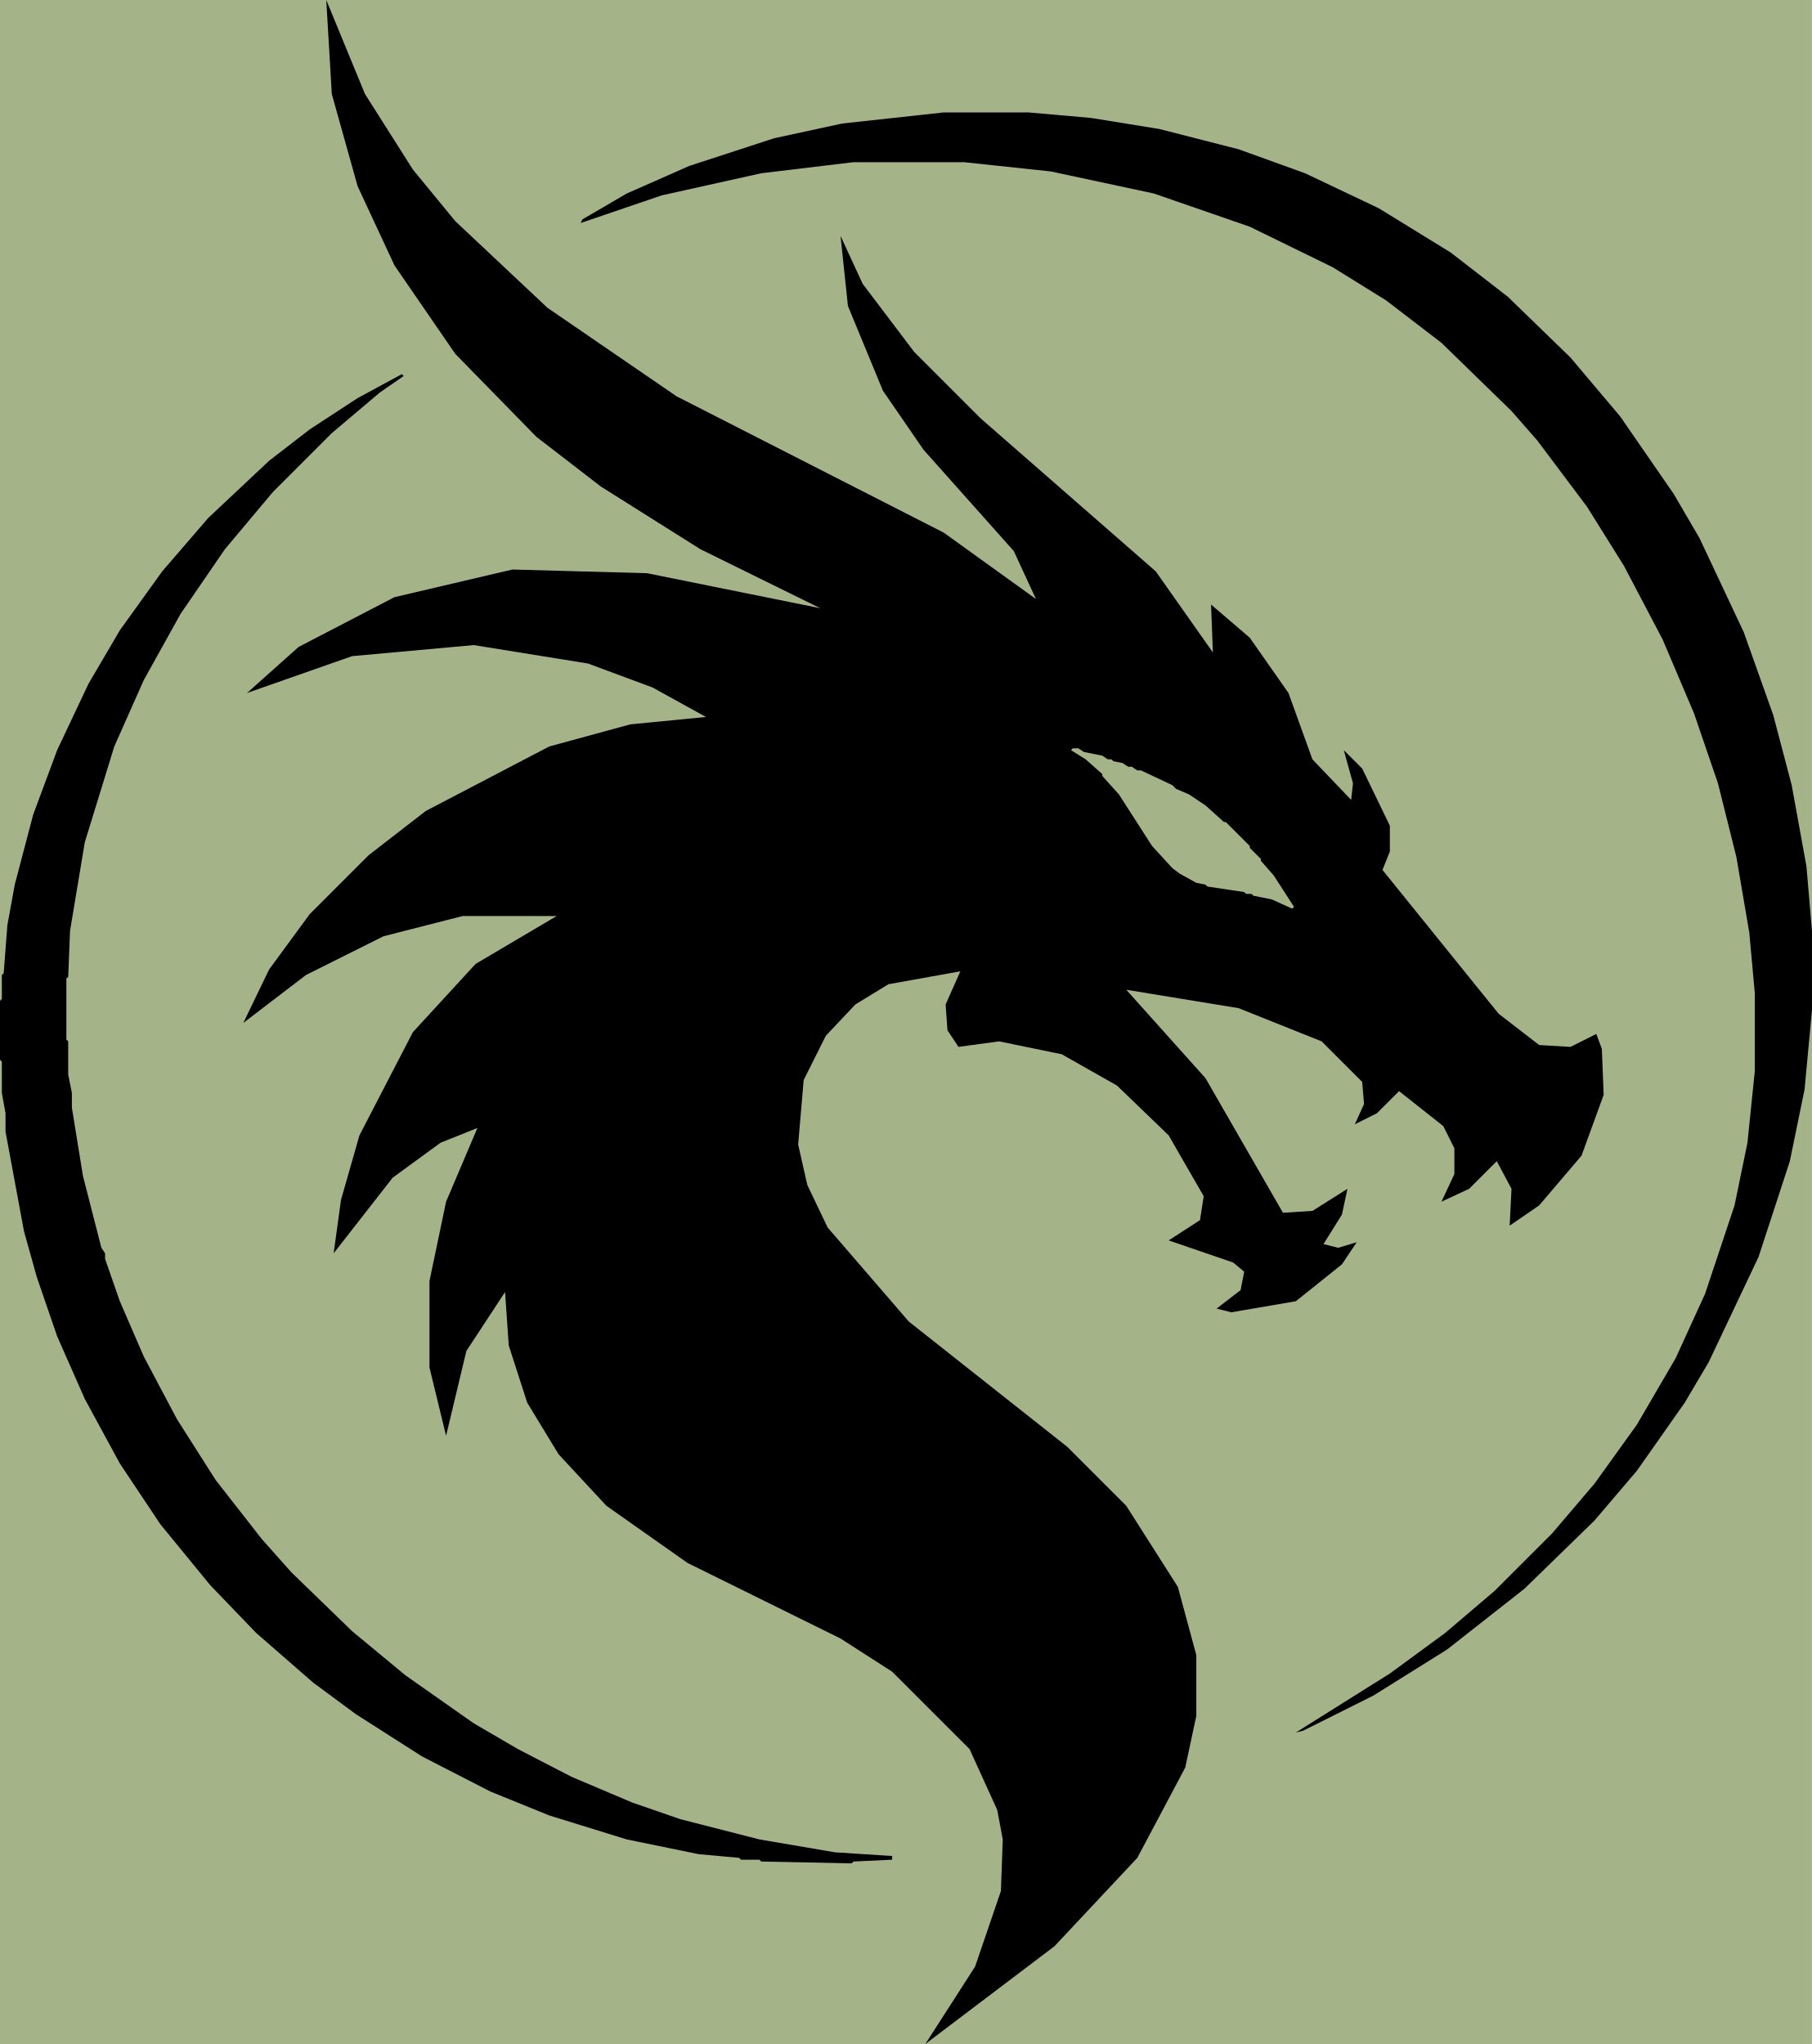
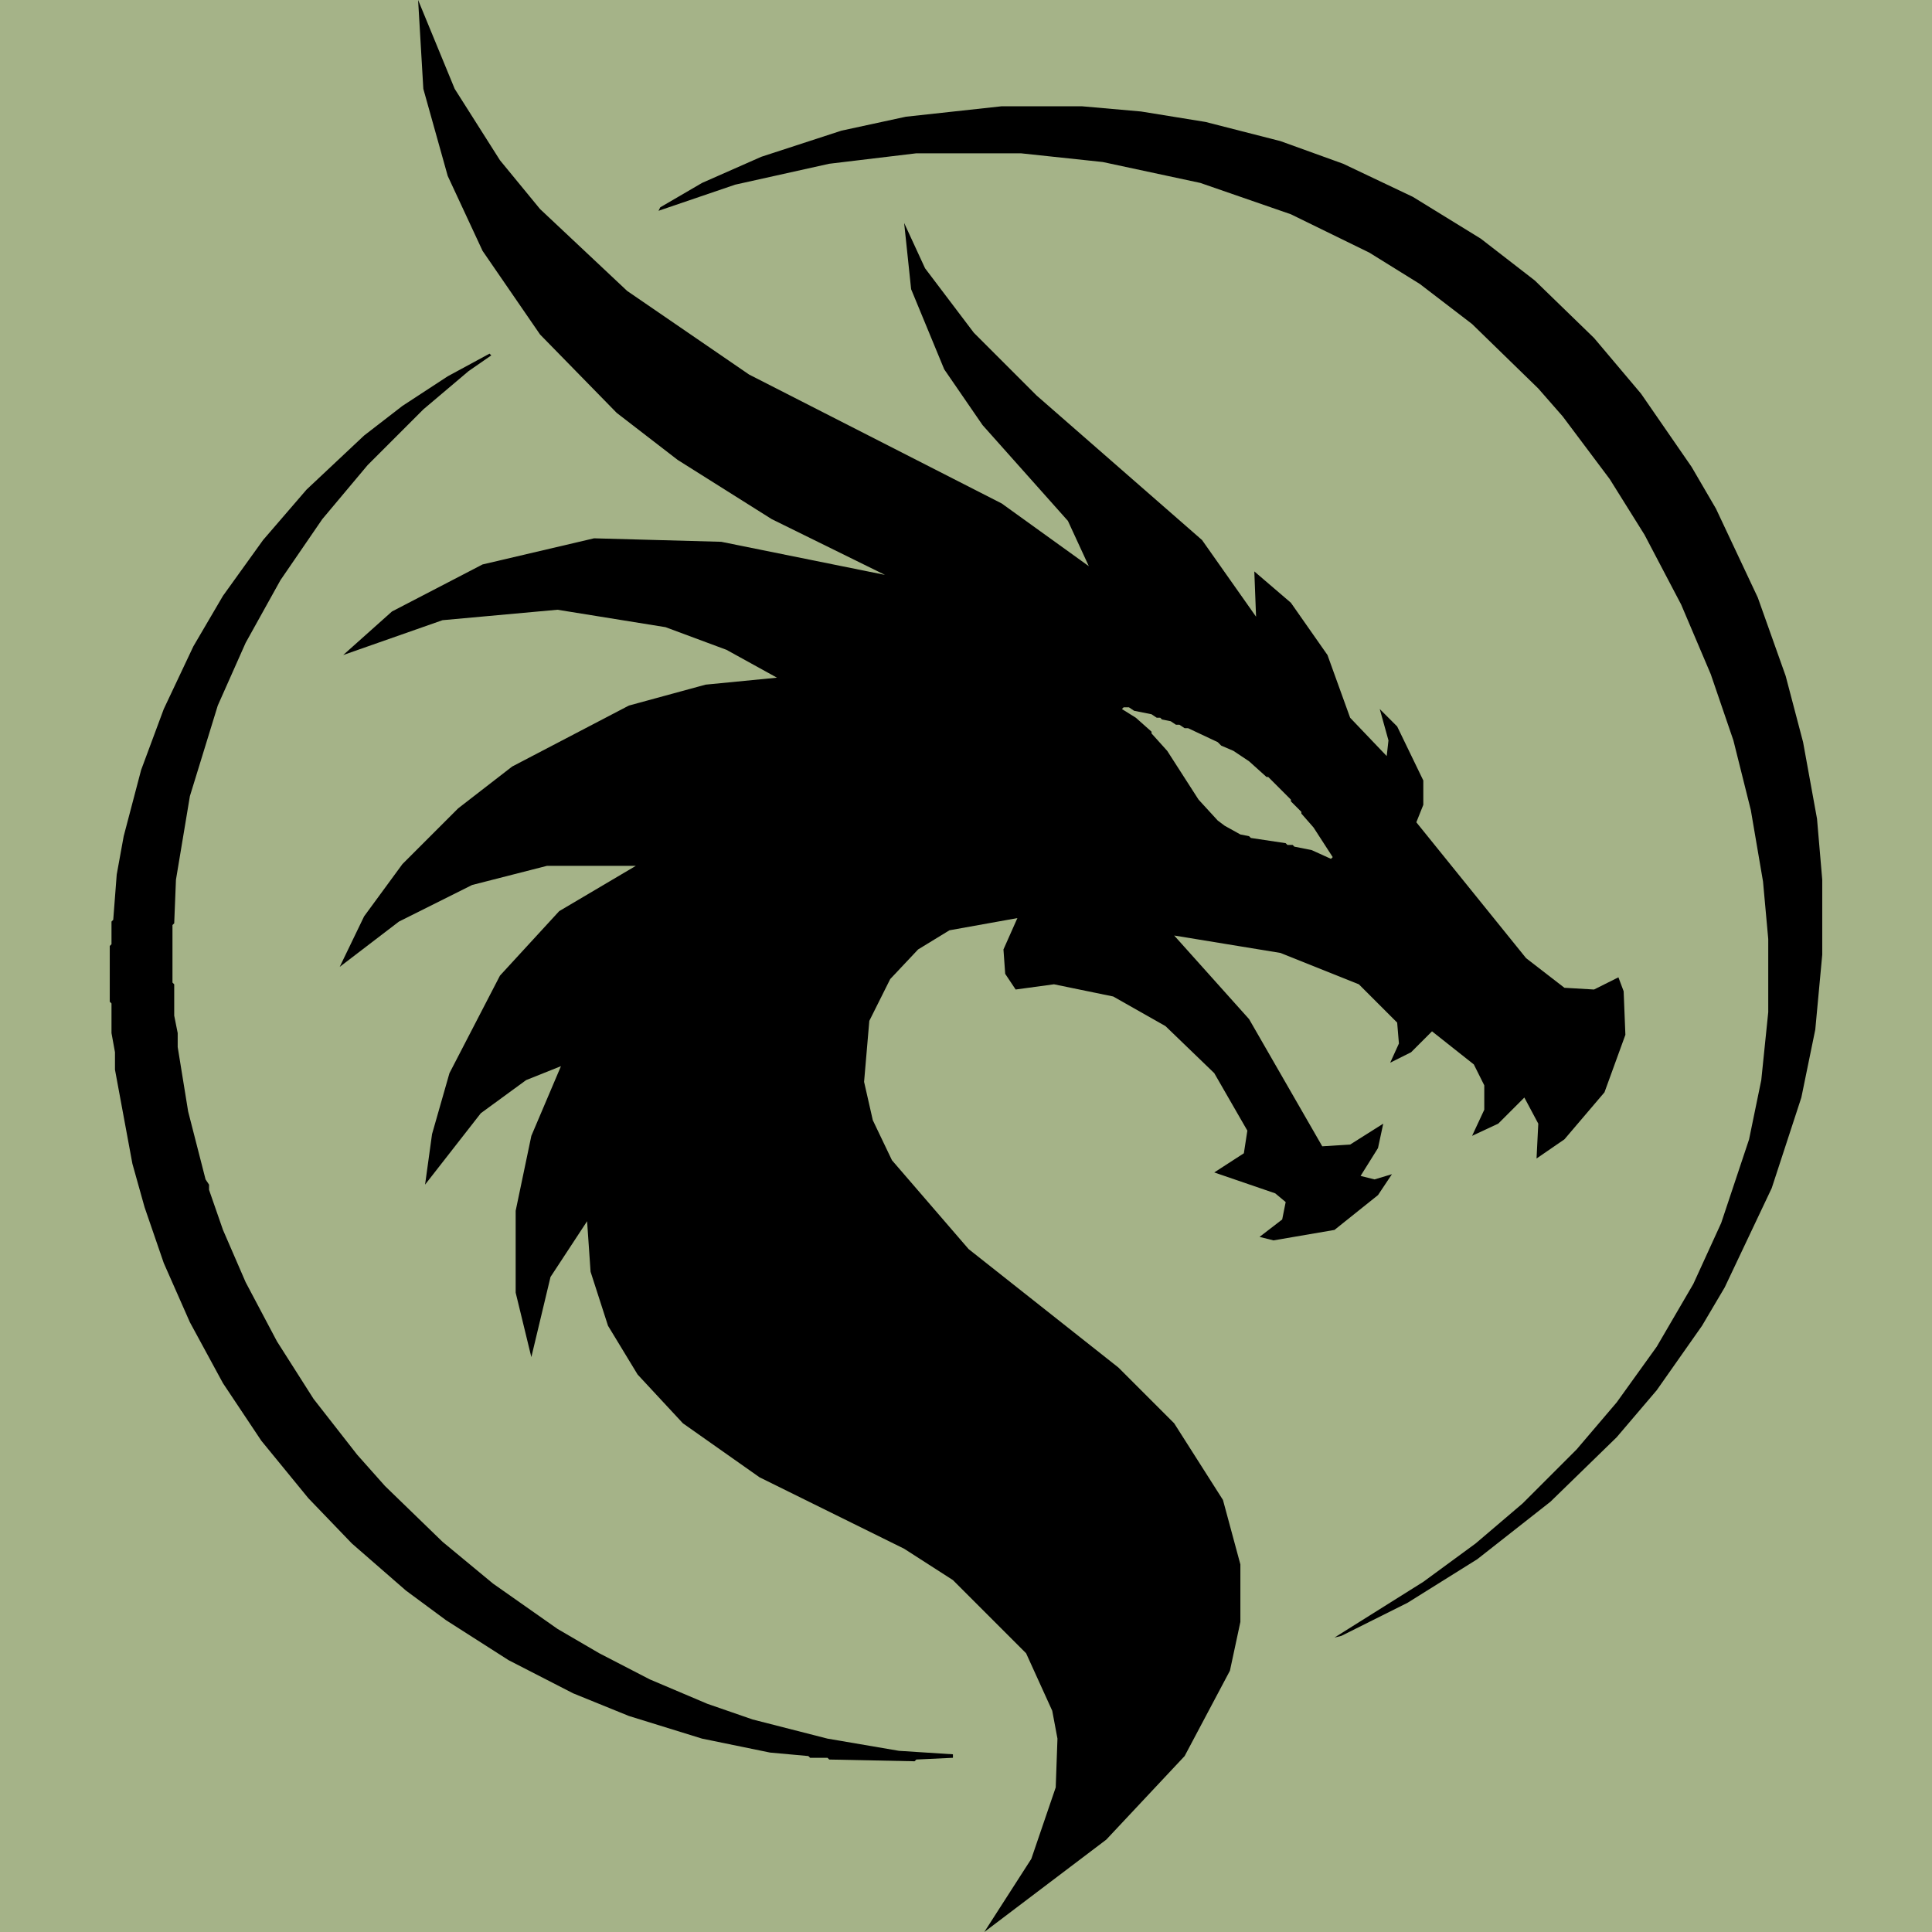
- <svg xmlns="http://www.w3.org/2000/svg" width="983" height="1109" viewBox="149 26 983 1109">
-   <rect x="149" y="26" width="983" height="1109" fill="#a5b388" />
+ <svg xmlns="http://www.w3.org/2000/svg" width="1109" height="1109" viewBox="86 26 1109 1109">
+   <rect x="86" y="26" width="1109" height="1109" fill="#a5b388" />
  <path d="M 367 229 L 343 242 L 317 259 L 295 276 L 262 307 L 237 336 L 214 368 L 197 397 L 180 433 L 167 468 L 157 506 L 153 528 L 151 554 L 150 555 L 150 568 L 149 569 L 149 601 L 150 602 L 150 619 L 152 630 L 152 640 L 162 694 L 169 719 L 180 751 L 195 785 L 214 820 L 236 853 L 263 886 L 288 912 L 319 939 L 342 956 L 378 979 L 415 998 L 447 1011 L 489 1024 L 528 1032 L 550 1034 L 551 1035 L 561 1035 L 562 1036 L 611 1037 L 612 1036 L 633 1035 L 633 1033 L 602 1031 L 561 1024 L 518 1013 L 492 1004 L 459 990 L 430 975 L 406 961 L 369 935 L 340 911 L 307 879 L 291 861 L 266 829 L 245 796 L 227 762 L 214 732 L 206 709 L 206 706 L 204 703 L 194 664 L 188 627 L 188 619 L 186 609 L 186 591 L 185 590 L 185 557 L 186 556 L 187 531 L 195 483 L 211 431 L 227 395 L 247 359 L 271 324 L 297 293 L 329 261 L 355 239 L 368 230 Z M 523 116 L 489 131 L 465 145 L 464 147 L 508 132 L 562 120 L 612 114 L 672 114 L 719 119 L 775 131 L 827 149 L 872 171 L 901 189 L 931 212 L 969 249 L 983 265 L 1010 301 L 1030 333 L 1051 373 L 1068 413 L 1081 451 L 1091 491 L 1098 532 L 1101 565 L 1101 607 L 1097 646 L 1090 680 L 1074 728 L 1058 763 L 1037 799 L 1014 831 L 991 858 L 960 889 L 933 912 L 903 934 L 852 966 L 856 965 L 894 946 L 934 921 L 976 888 L 1014 851 L 1037 824 L 1063 787 L 1076 765 L 1103 708 L 1120 656 L 1128 617 L 1132 574 L 1132 531 L 1129 496 L 1121 452 L 1111 414 L 1095 369 L 1071 318 L 1057 294 L 1028 252 L 1001 220 L 967 187 L 936 163 L 897 139 L 857 120 L 821 107 L 778 96 L 741 90 L 707 87 L 661 87 L 606 93 L 569 101 Z M 326 26 L 329 77 L 343 127 L 363 170 L 396 218 L 440 263 L 475 290 L 529 324 L 594 356 L 500 337 L 427 335 L 363 350 L 311 377 L 283 402 L 340 382 L 406 376 L 468 386 L 503 399 L 532 415 L 491 419 L 447 431 L 380 466 L 349 490 L 317 522 L 295 552 L 281 581 L 315 555 L 357 534 L 400 523 L 451 523 L 407 549 L 373 586 L 344 642 L 334 677 L 330 706 L 362 665 L 388 646 L 408 638 L 391 678 L 382 721 L 382 768 L 391 805 L 402 759 L 423 727 L 425 756 L 435 787 L 452 815 L 478 843 L 522 874 L 605 915 L 633 933 L 675 975 L 690 1008 L 693 1024 L 692 1052 L 678 1093 L 651 1135 L 721 1082 L 766 1034 L 792 985 L 798 957 L 798 924 L 788 887 L 760 843 L 728 811 L 642 743 L 598 692 L 587 669 L 582 647 L 585 612 L 597 588 L 613 571 L 631 560 L 670 553 L 662 571 L 663 585 L 669 594 L 691 591 L 725 598 L 755 615 L 783 642 L 802 675 L 800 688 L 783 699 L 818 711 L 824 716 L 822 726 L 809 736 L 817 738 L 852 732 L 877 712 L 885 700 L 875 703 L 867 701 L 877 685 L 880 671 L 861 683 L 845 684 L 803 611 L 760 563 L 821 573 L 866 591 L 888 613 L 889 625 L 884 636 L 896 630 L 908 618 L 932 637 L 938 649 L 938 663 L 931 678 L 946 671 L 961 656 L 969 671 L 968 691 L 984 680 L 1007 653 L 1019 620 L 1018 595 L 1015 587 L 1001 594 L 984 593 L 962 576 L 899 498 L 903 488 L 903 474 L 888 443 L 878 433 L 883 451 L 882 460 L 861 438 L 848 402 L 827 372 L 806 354 L 807 380 L 776 336 L 681 253 L 645 217 L 617 180 L 605 154 L 609 192 L 628 238 L 650 270 L 699 325 L 711 351 L 661 315 L 516 241 L 446 193 L 396 146 L 373 118 L 347 77 Z M 730 433 L 731 432 L 734 432 L 737 434 L 747 436 L 750 438 L 752 438 L 753 439 L 758 440 L 761 442 L 763 442 L 766 444 L 768 444 L 785 452 L 787 454 L 794 457 L 803 463 L 813 472 L 814 472 L 827 485 L 827 486 L 833 492 L 833 493 L 840 501 L 851 518 L 850 519 L 839 514 L 829 512 L 828 511 L 825 511 L 824 510 L 804 507 L 803 506 L 798 505 L 789 500 L 785 497 L 774 485 L 756 457 L 747 447 L 747 446 L 738 438 Z" fill="#000000" fill-rule="evenodd" />
</svg>
